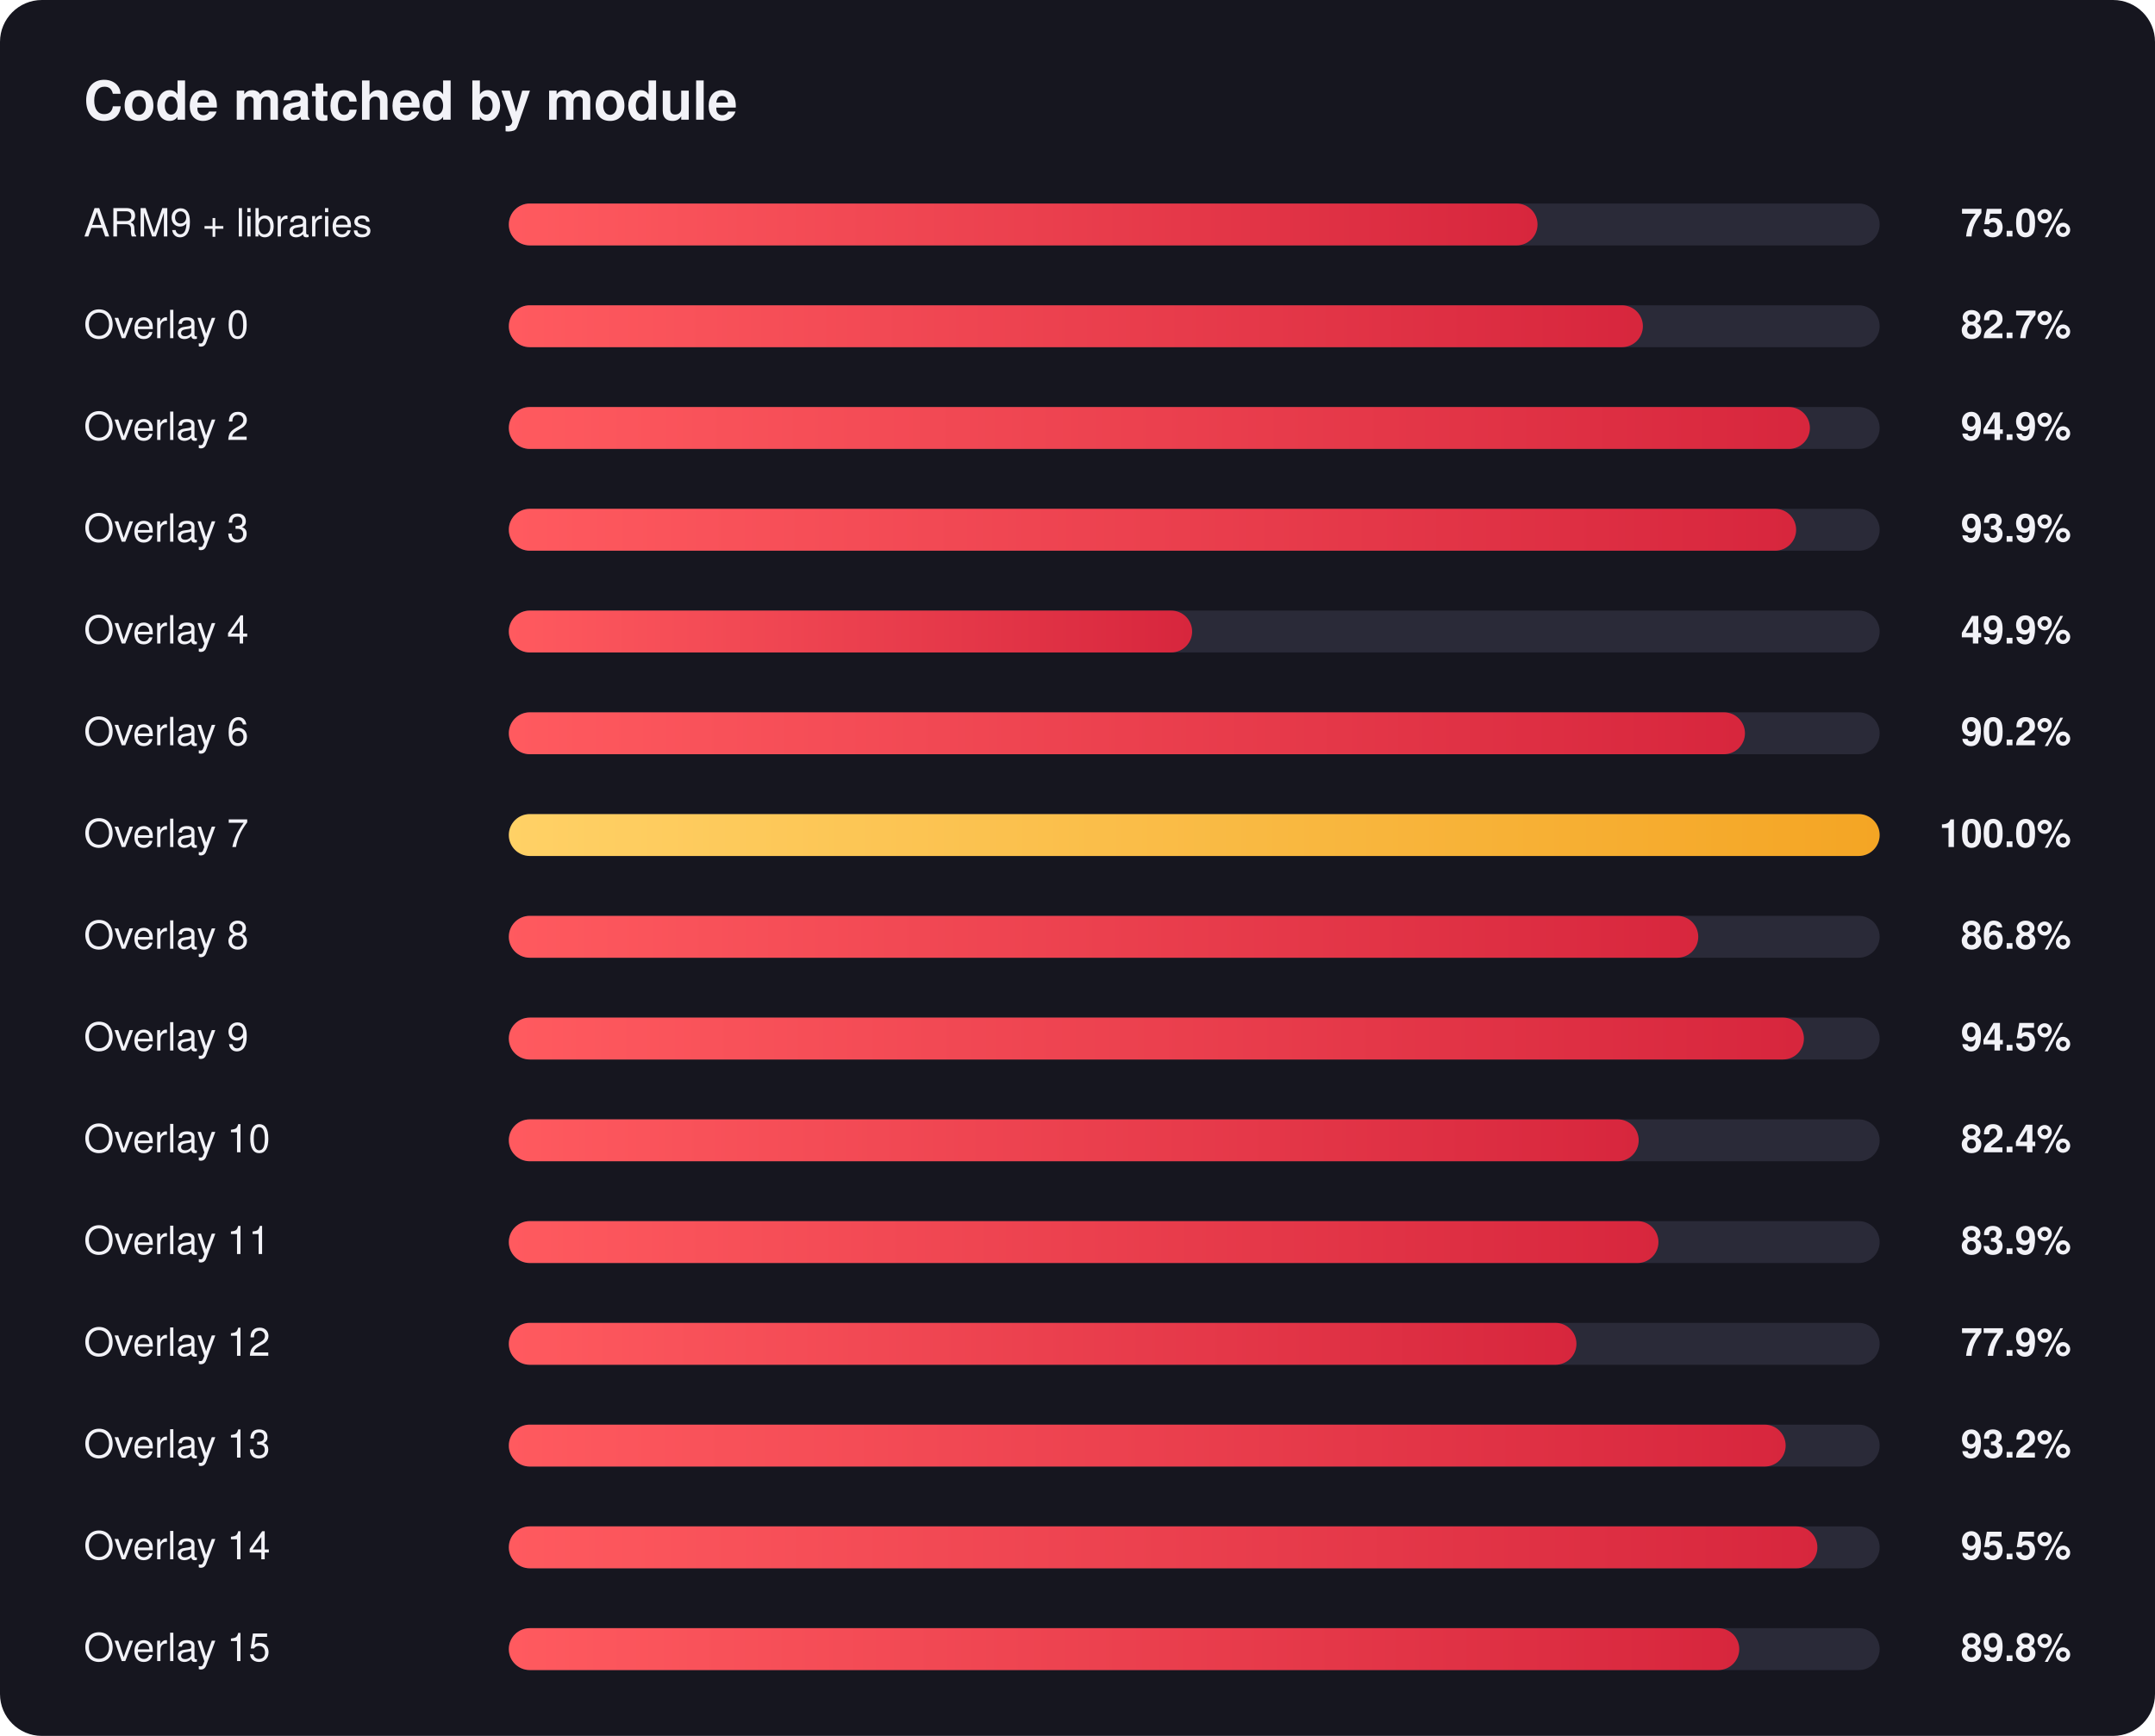
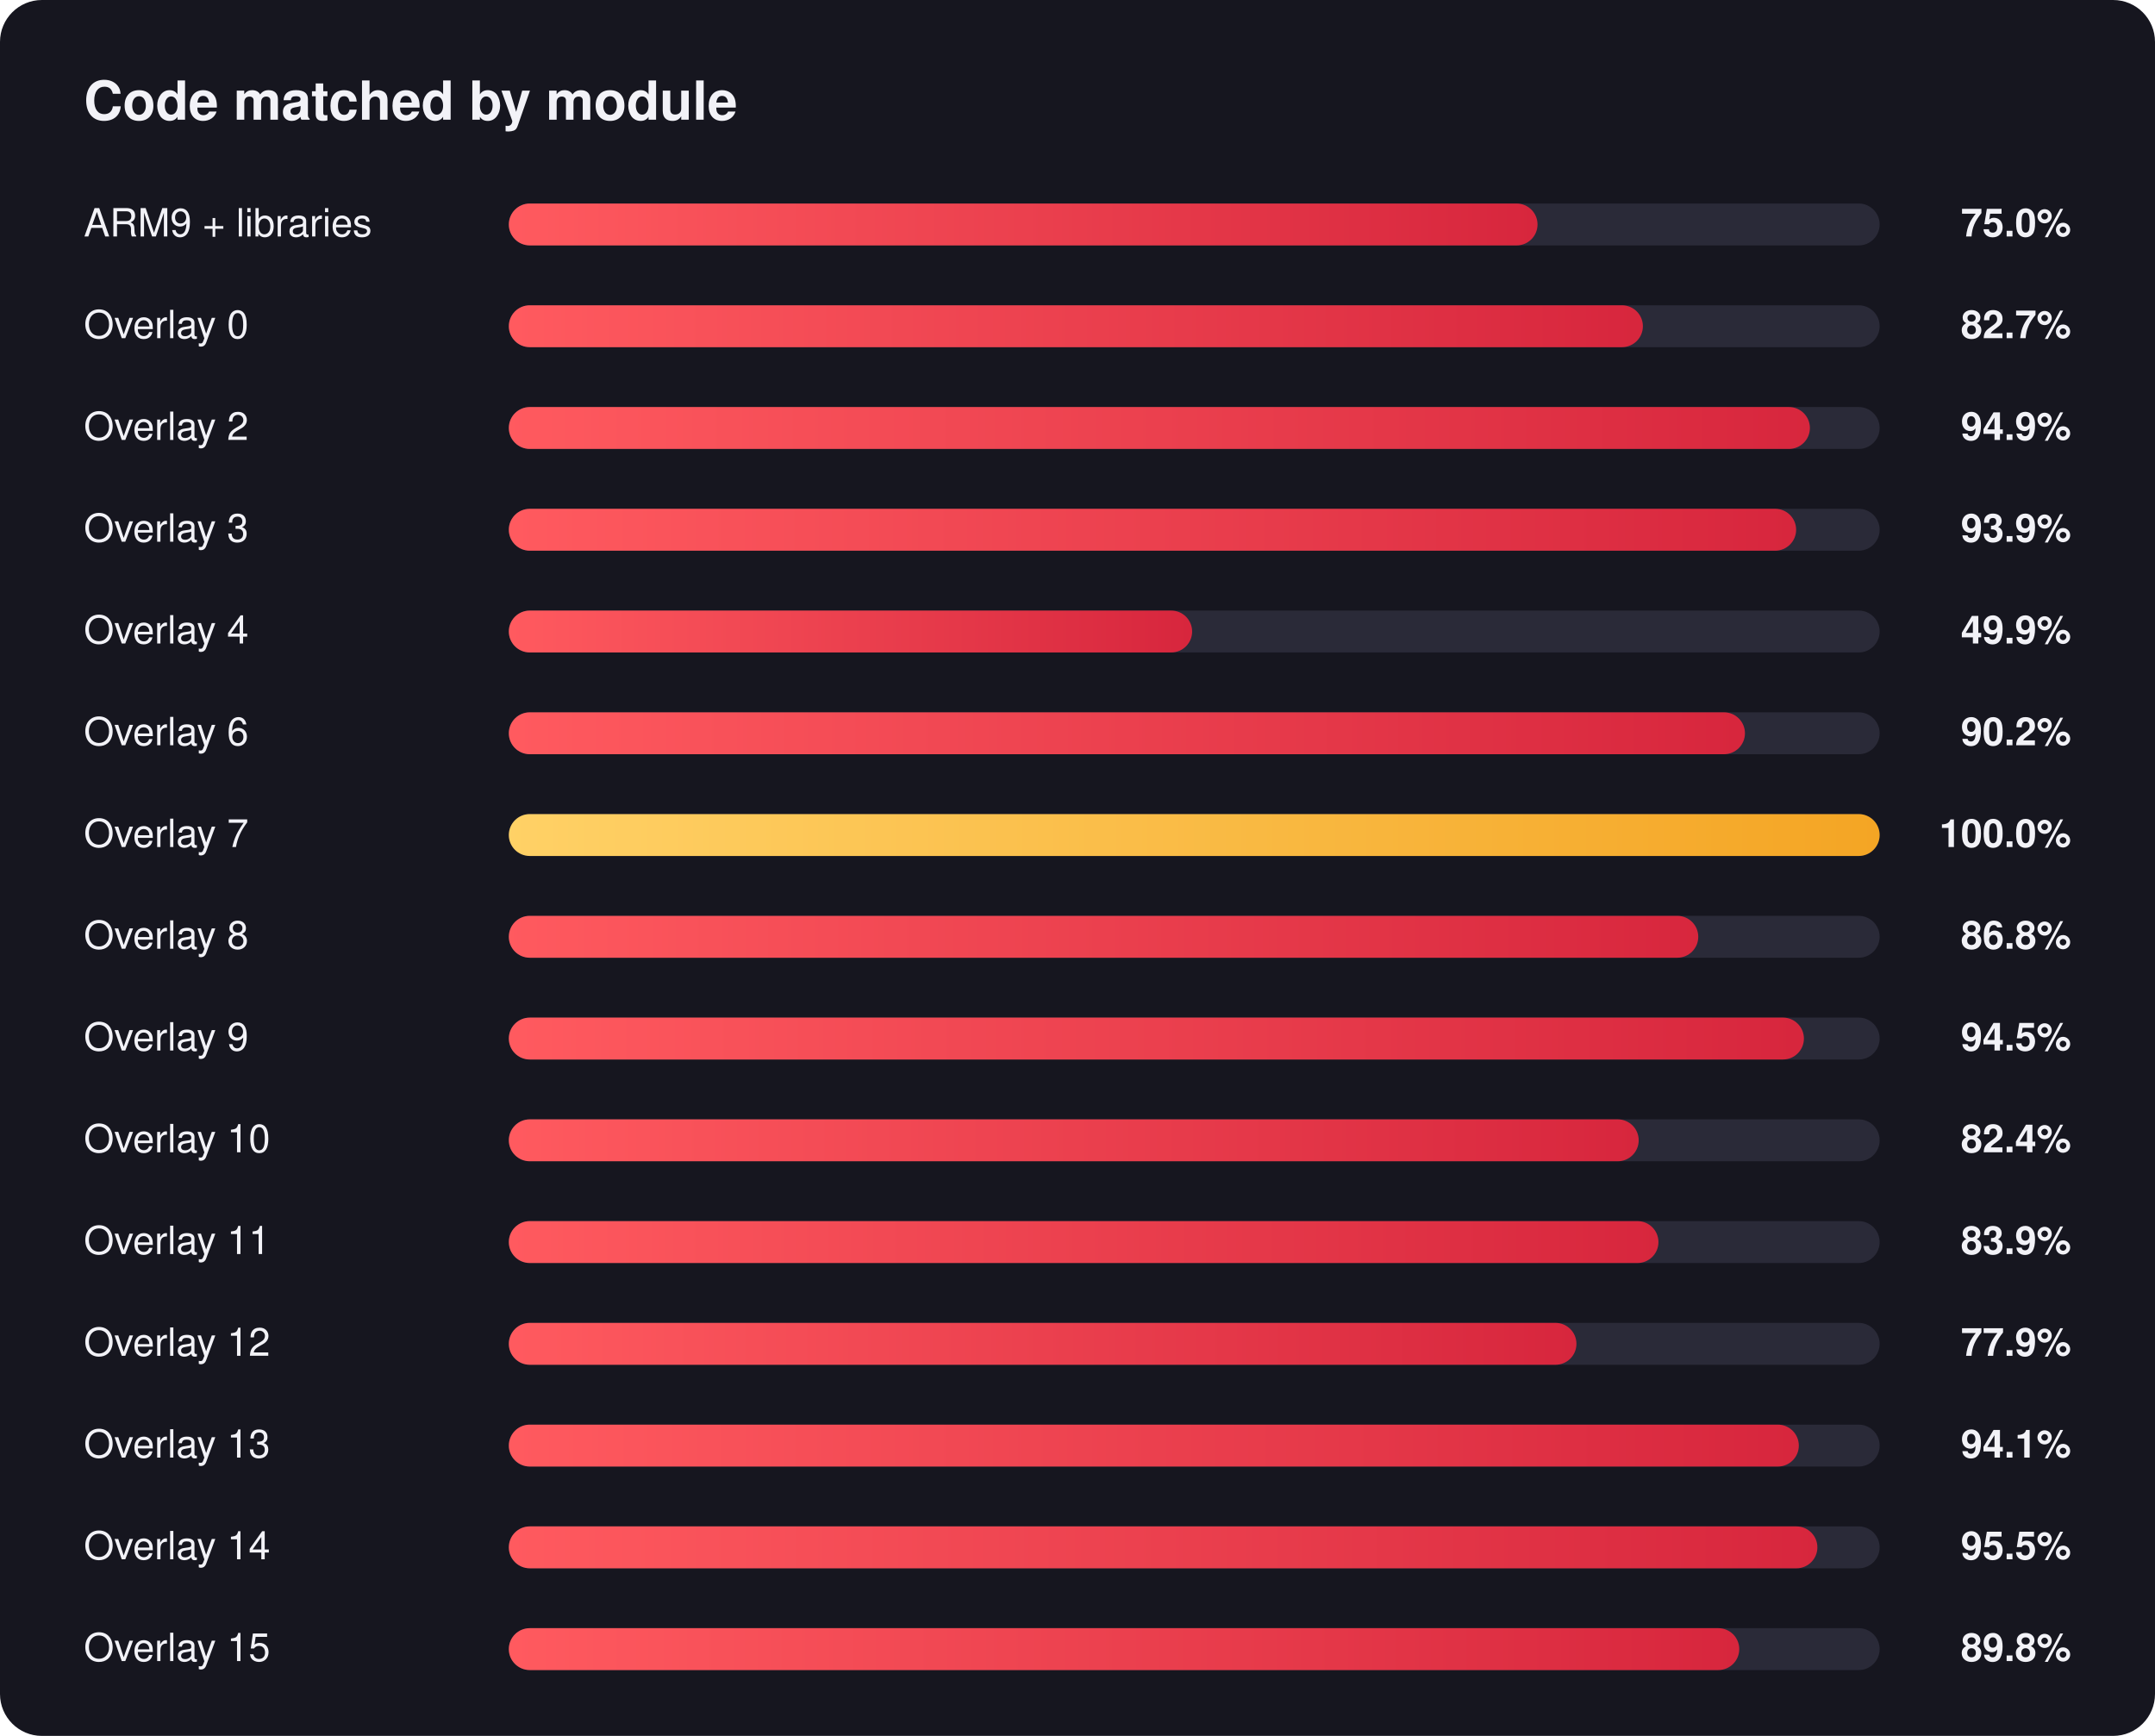
<svg xmlns="http://www.w3.org/2000/svg" width="720" height="580" viewBox="0 0 720 580" font-family="Segoe UI, Helvetica, Arial, sans-serif">
  <defs>
    <linearGradient id="red" x1="0" x2="1" y1="0" y2="0">
      <stop offset="0" stop-color="#ff5a5f" />
      <stop offset="1" stop-color="#d7263d" />
    </linearGradient>
    <linearGradient id="gold" x1="0" x2="1" y1="0" y2="0">
      <stop offset="0" stop-color="#ffd166" />
      <stop offset="1" stop-color="#f4a524" />
    </linearGradient>
  </defs>
  <rect width="720" height="580" rx="14" fill="#16161f" />
  <text x="28" y="40" fill="#f2f2f7" font-size="18" font-weight="700">Code matched by module</text>
  <text x="28" y="79" fill="#f2f2f7" font-size="13">ARM9 + libraries</text>
  <text x="692" y="79" fill="#f2f2f7" font-size="13" font-weight="600" text-anchor="end">75.0%</text>
  <rect x="170" y="68" width="458" height="14" rx="7.0" fill="#2a2a38" />
  <rect x="170" y="68" width="343.7" height="14" rx="7.0" fill="url(#red)" />
  <text x="28" y="113" fill="#f2f2f7" font-size="13">Overlay 0</text>
  <text x="692" y="113" fill="#f2f2f7" font-size="13" font-weight="600" text-anchor="end">82.7%</text>
  <rect x="170" y="102" width="458" height="14" rx="7.0" fill="#2a2a38" />
  <rect x="170" y="102" width="378.9" height="14" rx="7.0" fill="url(#red)" />
  <text x="28" y="147" fill="#f2f2f7" font-size="13">Overlay 2</text>
  <text x="692" y="147" fill="#f2f2f7" font-size="13" font-weight="600" text-anchor="end">94.9%</text>
  <rect x="170" y="136" width="458" height="14" rx="7.0" fill="#2a2a38" />
  <rect x="170" y="136" width="434.7" height="14" rx="7.0" fill="url(#red)" />
  <text x="28" y="181" fill="#f2f2f7" font-size="13">Overlay 3</text>
  <text x="692" y="181" fill="#f2f2f7" font-size="13" font-weight="600" text-anchor="end">93.9%</text>
  <rect x="170" y="170" width="458" height="14" rx="7.0" fill="#2a2a38" />
  <rect x="170" y="170" width="430.1" height="14" rx="7.0" fill="url(#red)" />
  <text x="28" y="215" fill="#f2f2f7" font-size="13">Overlay 4</text>
  <text x="692" y="215" fill="#f2f2f7" font-size="13" font-weight="600" text-anchor="end">49.9%</text>
  <rect x="170" y="204" width="458" height="14" rx="7.0" fill="#2a2a38" />
  <rect x="170" y="204" width="228.3" height="14" rx="7.0" fill="url(#red)" />
  <text x="28" y="249" fill="#f2f2f7" font-size="13">Overlay 6</text>
  <text x="692" y="249" fill="#f2f2f7" font-size="13" font-weight="600" text-anchor="end">90.2%</text>
  <rect x="170" y="238" width="458" height="14" rx="7.0" fill="#2a2a38" />
  <rect x="170" y="238" width="413.0" height="14" rx="7.0" fill="url(#red)" />
  <text x="28" y="283" fill="#f2f2f7" font-size="13">Overlay 7</text>
  <text x="692" y="283" fill="#f2f2f7" font-size="13" font-weight="600" text-anchor="end">100.0%</text>
  <rect x="170" y="272" width="458" height="14" rx="7.0" fill="#2a2a38" />
  <rect x="170" y="272" width="458.0" height="14" rx="7.0" fill="url(#gold)" />
  <text x="28" y="317" fill="#f2f2f7" font-size="13">Overlay 8</text>
  <text x="692" y="317" fill="#f2f2f7" font-size="13" font-weight="600" text-anchor="end">86.8%</text>
  <rect x="170" y="306" width="458" height="14" rx="7.0" fill="#2a2a38" />
  <rect x="170" y="306" width="397.4" height="14" rx="7.0" fill="url(#red)" />
  <text x="28" y="351" fill="#f2f2f7" font-size="13">Overlay 9</text>
  <text x="692" y="351" fill="#f2f2f7" font-size="13" font-weight="600" text-anchor="end">94.5%</text>
  <rect x="170" y="340" width="458" height="14" rx="7.0" fill="#2a2a38" />
  <rect x="170" y="340" width="432.7" height="14" rx="7.0" fill="url(#red)" />
  <text x="28" y="385" fill="#f2f2f7" font-size="13">Overlay 10</text>
  <text x="692" y="385" fill="#f2f2f7" font-size="13" font-weight="600" text-anchor="end">82.4%</text>
  <rect x="170" y="374" width="458" height="14" rx="7.0" fill="#2a2a38" />
  <rect x="170" y="374" width="377.5" height="14" rx="7.0" fill="url(#red)" />
  <text x="28" y="419" fill="#f2f2f7" font-size="13">Overlay 11</text>
  <text x="692" y="419" fill="#f2f2f7" font-size="13" font-weight="600" text-anchor="end">83.9%</text>
  <rect x="170" y="408" width="458" height="14" rx="7.0" fill="#2a2a38" />
  <rect x="170" y="408" width="384.1" height="14" rx="7.0" fill="url(#red)" />
  <text x="28" y="453" fill="#f2f2f7" font-size="13">Overlay 12</text>
  <text x="692" y="453" fill="#f2f2f7" font-size="13" font-weight="600" text-anchor="end">77.9%</text>
  <rect x="170" y="442" width="458" height="14" rx="7.0" fill="#2a2a38" />
  <rect x="170" y="442" width="356.7" height="14" rx="7.0" fill="url(#red)" />
  <text x="28" y="487" fill="#f2f2f7" font-size="13">Overlay 13</text>
-   <text x="692" y="487" fill="#f2f2f7" font-size="13" font-weight="600" text-anchor="end">93.2%</text>
+   <text x="692" y="487" fill="#f2f2f7" font-size="13" font-weight="600" text-anchor="end">94.1%</text>
  <rect x="170" y="476" width="458" height="14" rx="7.0" fill="#2a2a38" />
-   <rect x="170" y="476" width="426.6" height="14" rx="7.0" fill="url(#red)" />
+   <rect x="170" y="476" width="431.0" height="14" rx="7.0" fill="url(#red)" />
  <text x="28" y="521" fill="#f2f2f7" font-size="13">Overlay 14</text>
  <text x="692" y="521" fill="#f2f2f7" font-size="13" font-weight="600" text-anchor="end">95.5%</text>
  <rect x="170" y="510" width="458" height="14" rx="7.0" fill="#2a2a38" />
  <rect x="170" y="510" width="437.2" height="14" rx="7.0" fill="url(#red)" />
  <text x="28" y="555" fill="#f2f2f7" font-size="13">Overlay 15</text>
  <text x="692" y="555" fill="#f2f2f7" font-size="13" font-weight="600" text-anchor="end">89.8%</text>
  <rect x="170" y="544" width="458" height="14" rx="7.0" fill="#2a2a38" />
  <rect x="170" y="544" width="411.1" height="14" rx="7.0" fill="url(#red)" />
</svg>
